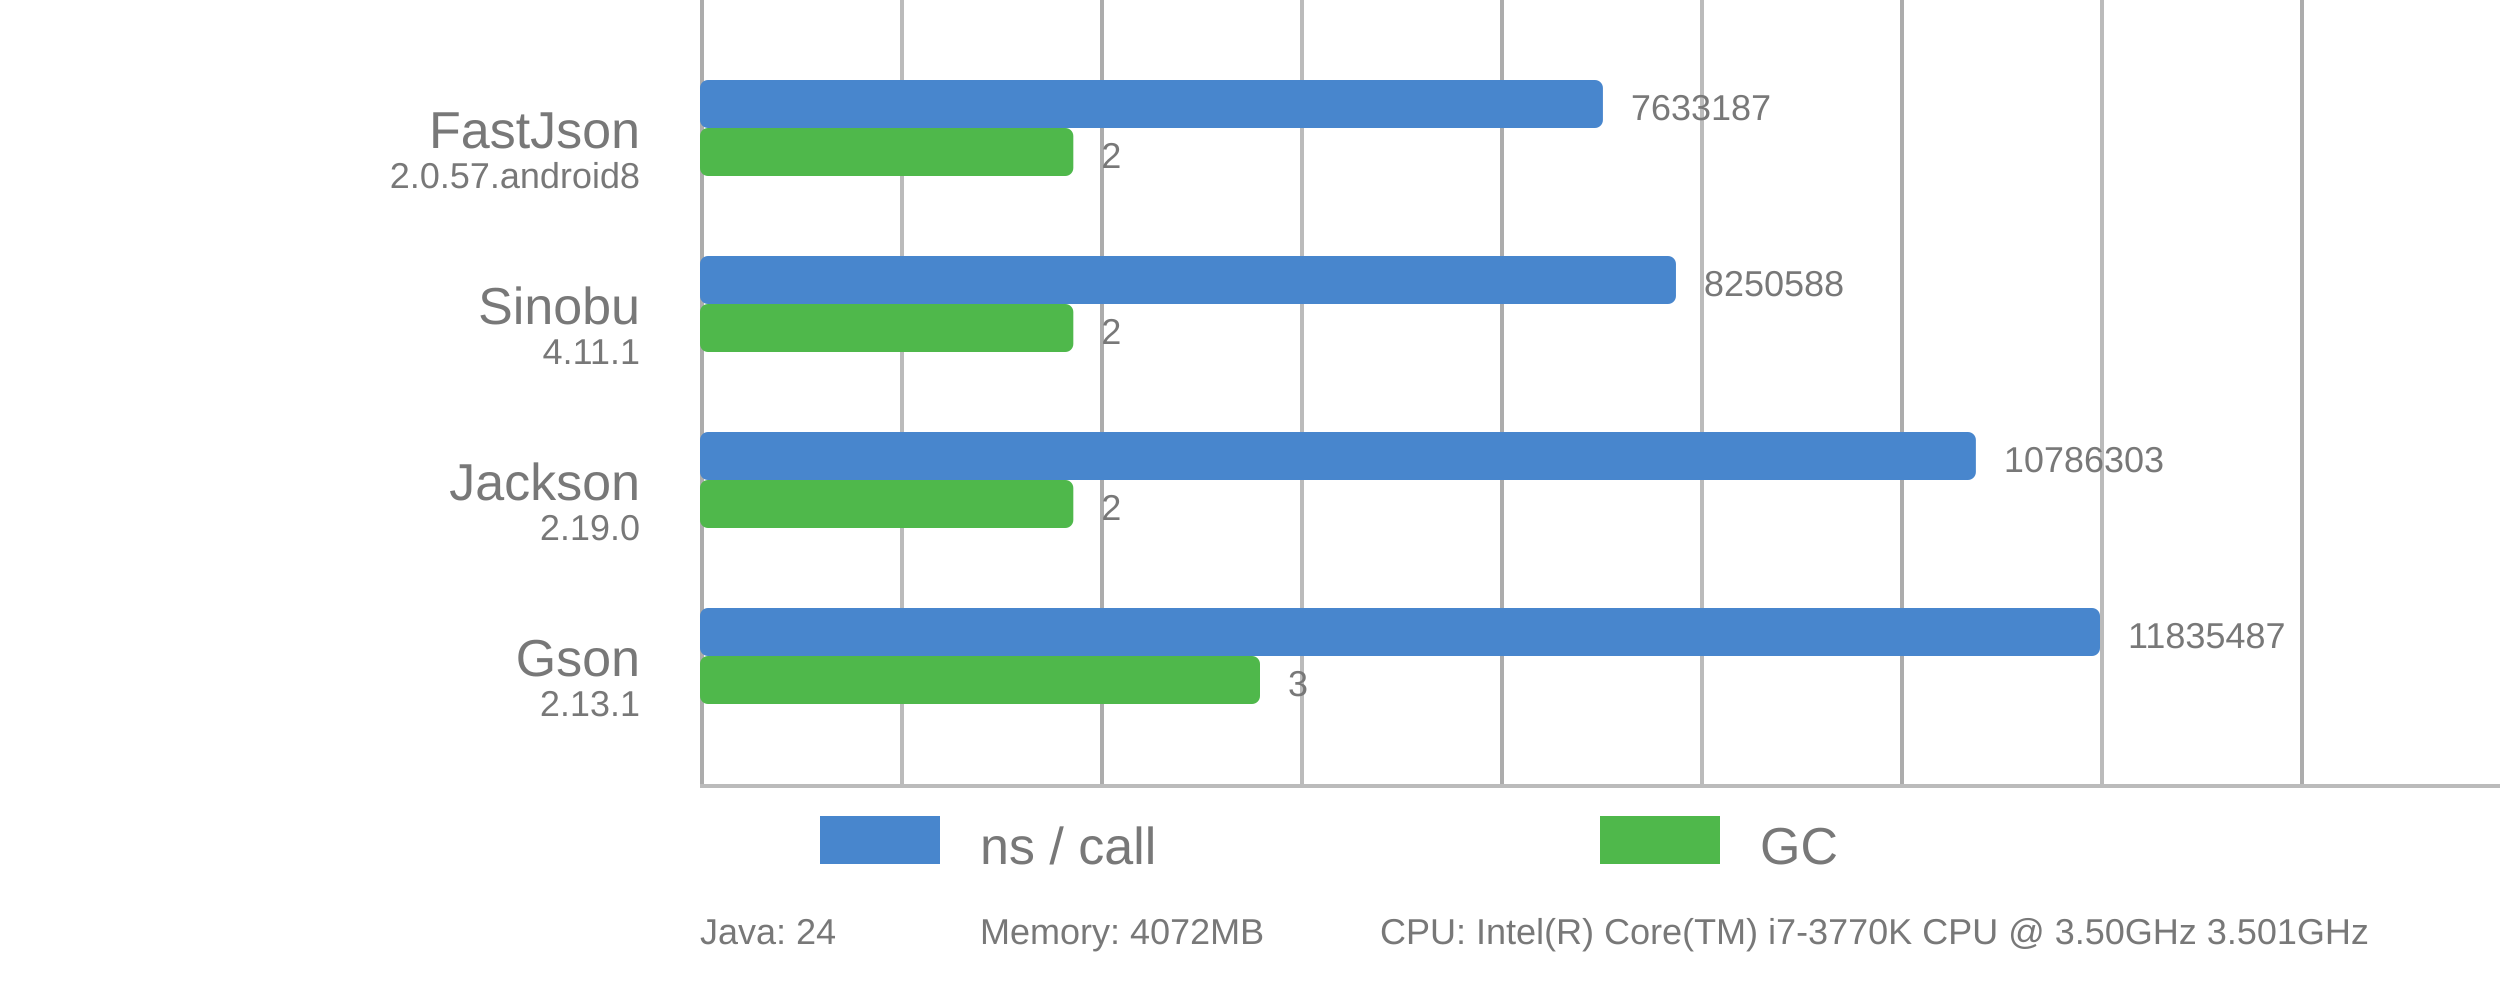
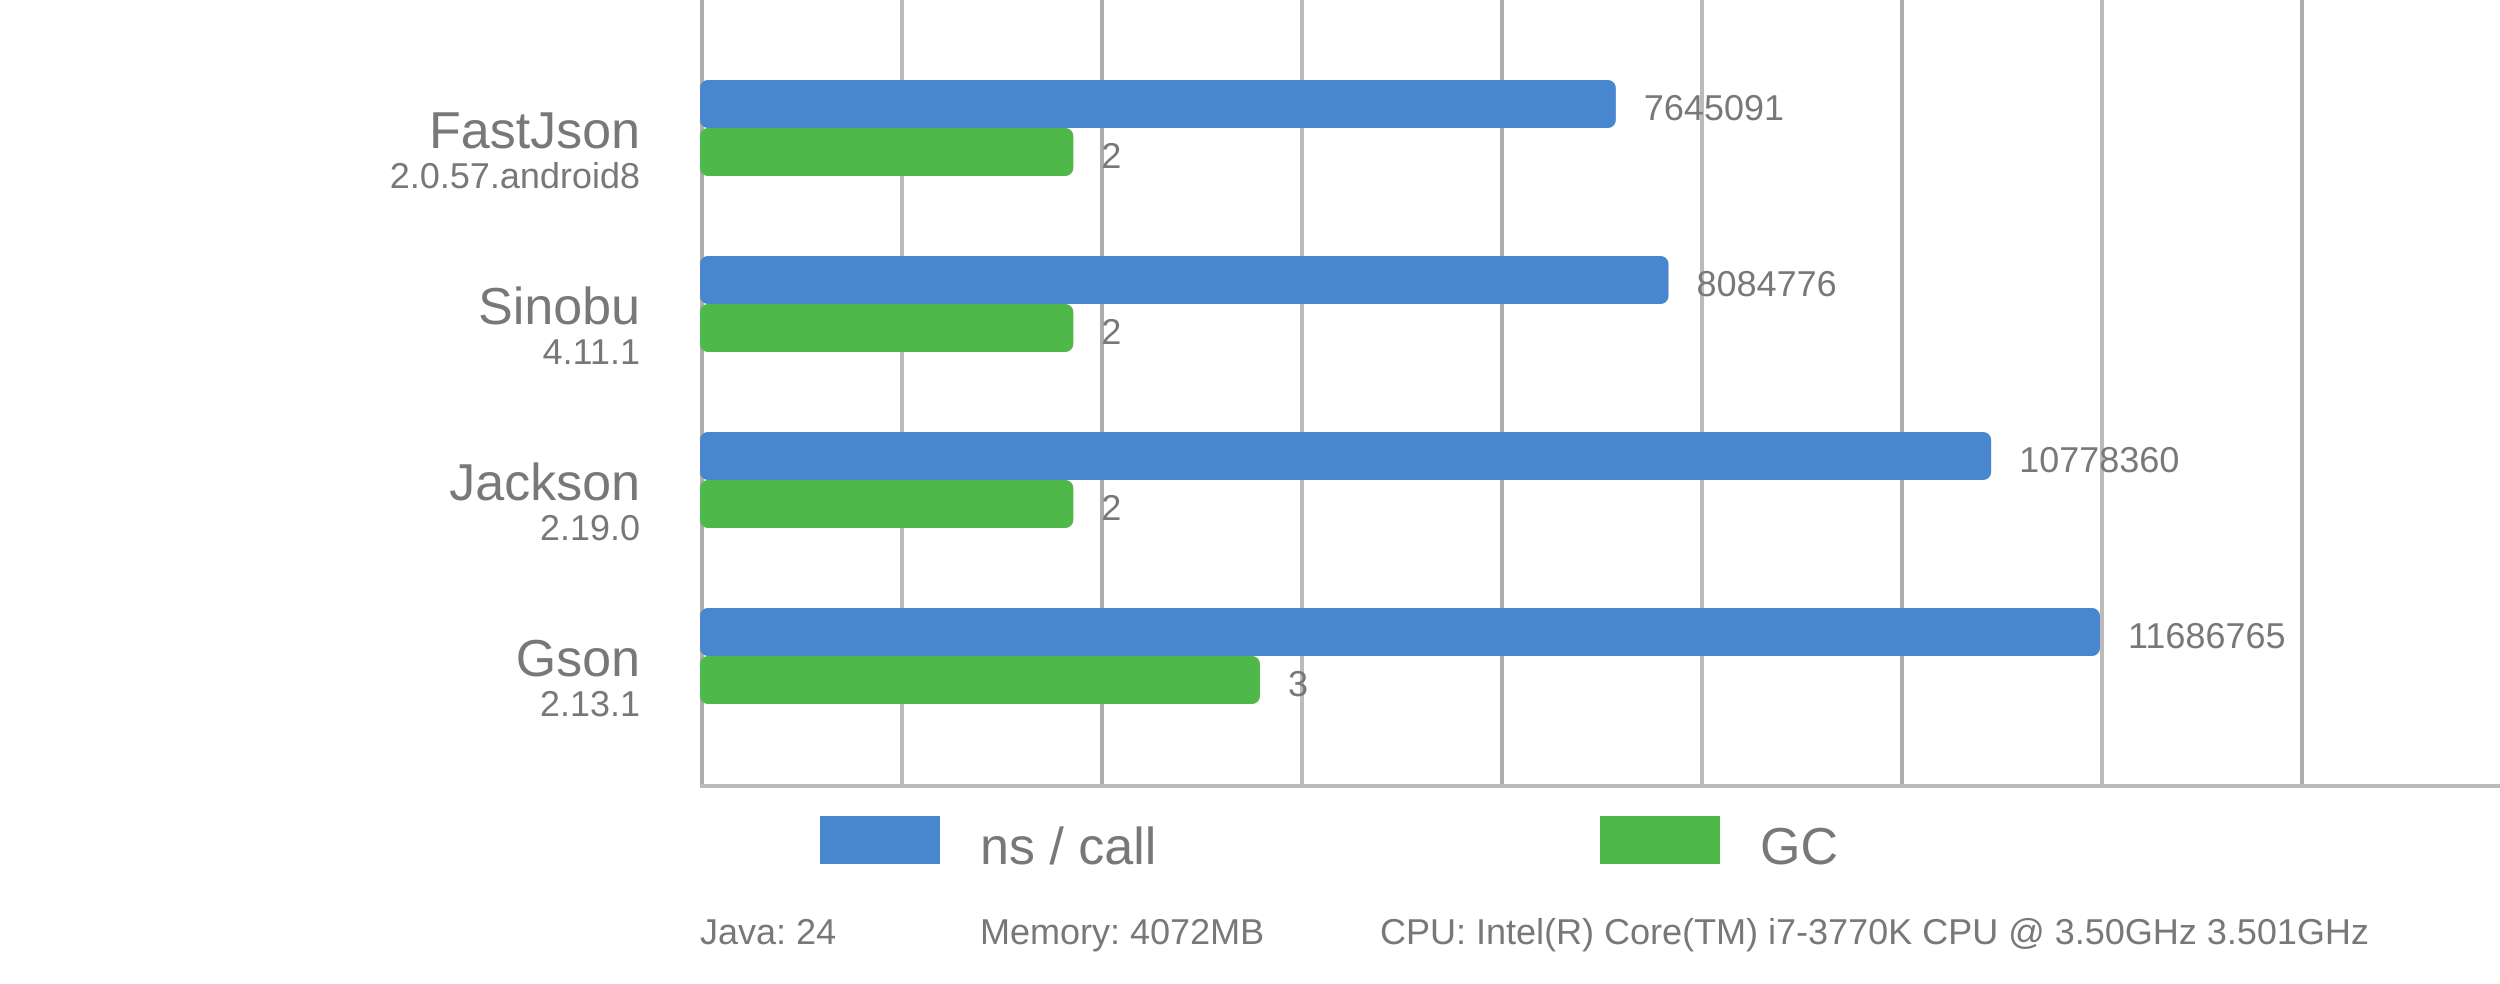
<svg xmlns="http://www.w3.org/2000/svg" viewBox="0 0 625 246">
  <style>
      text {
          font-family: Arial;
          font-size: 13px;
          fill: #787878;
      }

      .desc {
          font-size: 9px;
      }

      .vline {
          fill: #acacac;
          stroke: none;
          stroke-width: 0;
      }

      .subline {
          fill: #bbb;
          stroke: none;
          stroke-width: 0;
      }

      .bar {
          stroke-linejoin: round;
          height: 12px;
      }
  </style>
  <rect x="175" y="0" width="1" height="196" class="vline" />
  <rect x="275" y="0" width="1" height="196" class="vline" />
  <rect x="375" y="0" width="1" height="196" class="vline" />
  <rect x="475" y="0" width="1" height="196" class="vline" />
  <rect x="575" y="0" width="1" height="196" class="vline" />
  <rect x="225" y="0" width="1" height="196" class="subline" />
  <rect x="325" y="0" width="1" height="196" class="subline" />
  <rect x="425" y="0" width="1" height="196" class="subline" />
  <rect x="525" y="0" width="1" height="196" class="subline" />
  <rect x="175" y="196" width="450" height="1" class="subline" />
  <rect x="205" y="204" width="30" fill="#4886CD" class="bar" />
  <text x="245" y="216">ns / call</text>
  <rect x="400" y="204" width="30" fill="#4FB84B" class="bar" />
  <text x="440" y="216">GC</text>
  <text x="160" y="37" text-anchor="end">FastJson</text>
  <text x="160" y="47" text-anchor="end" class="desc">2.0.57.android8</text>
-   <rect x="175" y="20" width="225.73" rx="2" ry="2" fill="#4886CD" class="bar" />
-   <text x="407.73" y="30" class="desc">7633187</text>
+   <rect x="175" y="20" width="228.96" rx="2" ry="2" fill="#4886CD" class="bar" />
+   <text x="410.96" y="30" class="desc">7645091</text>
  <rect x="175" y="32" width="93.33" rx="2" ry="2" fill="#4FB84B" class="bar" />
  <text x="275.33" y="42" class="desc">2</text>
  <text x="160" y="81" text-anchor="end">Sinobu</text>
  <text x="160" y="91" text-anchor="end" class="desc">4.11.1</text>
-   <rect x="175" y="64" width="243.99" rx="2" ry="2" fill="#4886CD" class="bar" />
-   <text x="425.99" y="74" class="desc">8250588</text>
+   <rect x="175" y="64" width="242.13" rx="2" ry="2" fill="#4886CD" class="bar" />
+   <text x="424.13" y="74" class="desc">8084776</text>
  <rect x="175" y="76" width="93.33" rx="2" ry="2" fill="#4FB84B" class="bar" />
  <text x="275.33" y="86" class="desc">2</text>
  <text x="160" y="125" text-anchor="end">Jackson</text>
  <text x="160" y="135" text-anchor="end" class="desc">2.19.0</text>
-   <rect x="175" y="108" width="318.97" rx="2" ry="2" fill="#4886CD" class="bar" />
-   <text x="500.97" y="118" class="desc">10786303</text>
+   <rect x="175" y="108" width="322.79" rx="2" ry="2" fill="#4886CD" class="bar" />
+   <text x="504.79" y="118" class="desc">10778360</text>
  <rect x="175" y="120" width="93.33" rx="2" ry="2" fill="#4FB84B" class="bar" />
  <text x="275.33" y="130" class="desc">2</text>
  <text x="160" y="169" text-anchor="end">Gson</text>
  <text x="160" y="179" text-anchor="end" class="desc">2.13.1</text>
  <rect x="175" y="152" width="350.00" rx="2" ry="2" fill="#4886CD" class="bar" />
-   <text x="532.00" y="162" class="desc">11835487</text>
+   <text x="532.00" y="162" class="desc">11686765</text>
  <rect x="175" y="164" width="140.00" rx="2" ry="2" fill="#4FB84B" class="bar" />
  <text x="322.00" y="174" class="desc">3</text>
  <text x="175" y="236" class="desc">Java: 24</text>
  <text x="245" y="236" class="desc">Memory: 4072MB</text>
  <text x="345" y="236" class="desc">CPU: Intel(R) Core(TM) i7-3770K CPU @ 3.50GHz 3.501GHz</text>
</svg>
